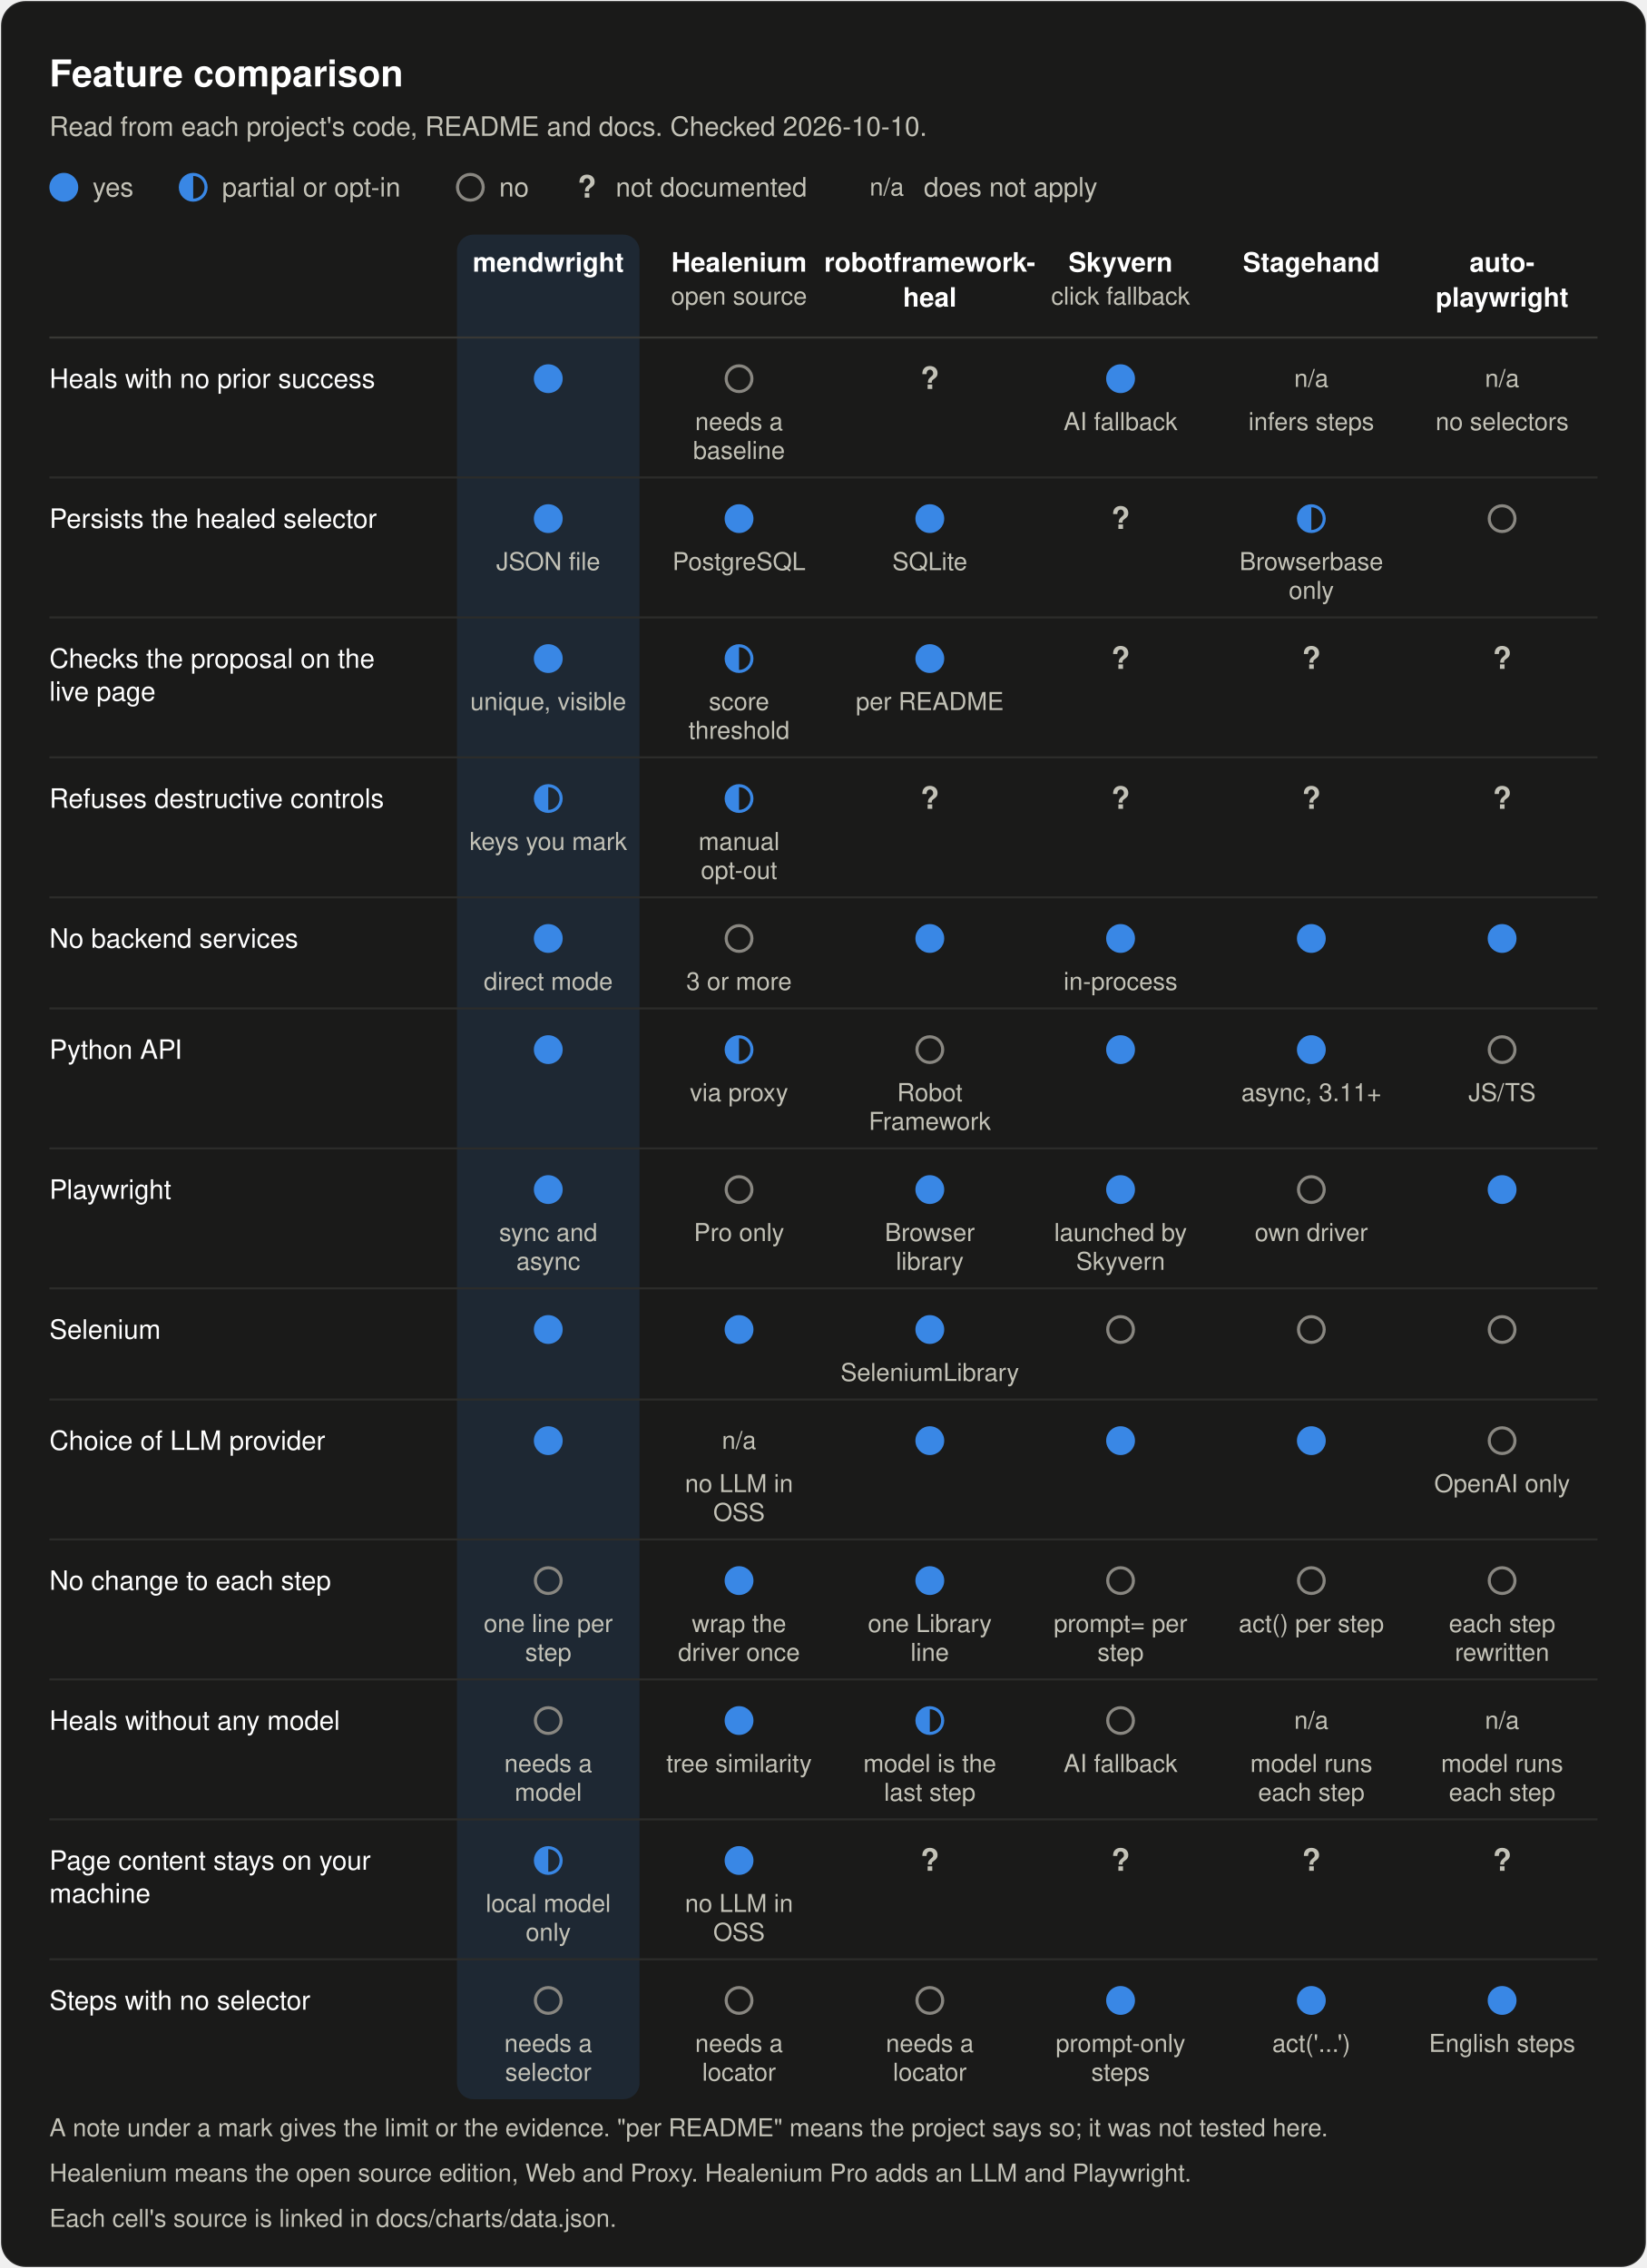
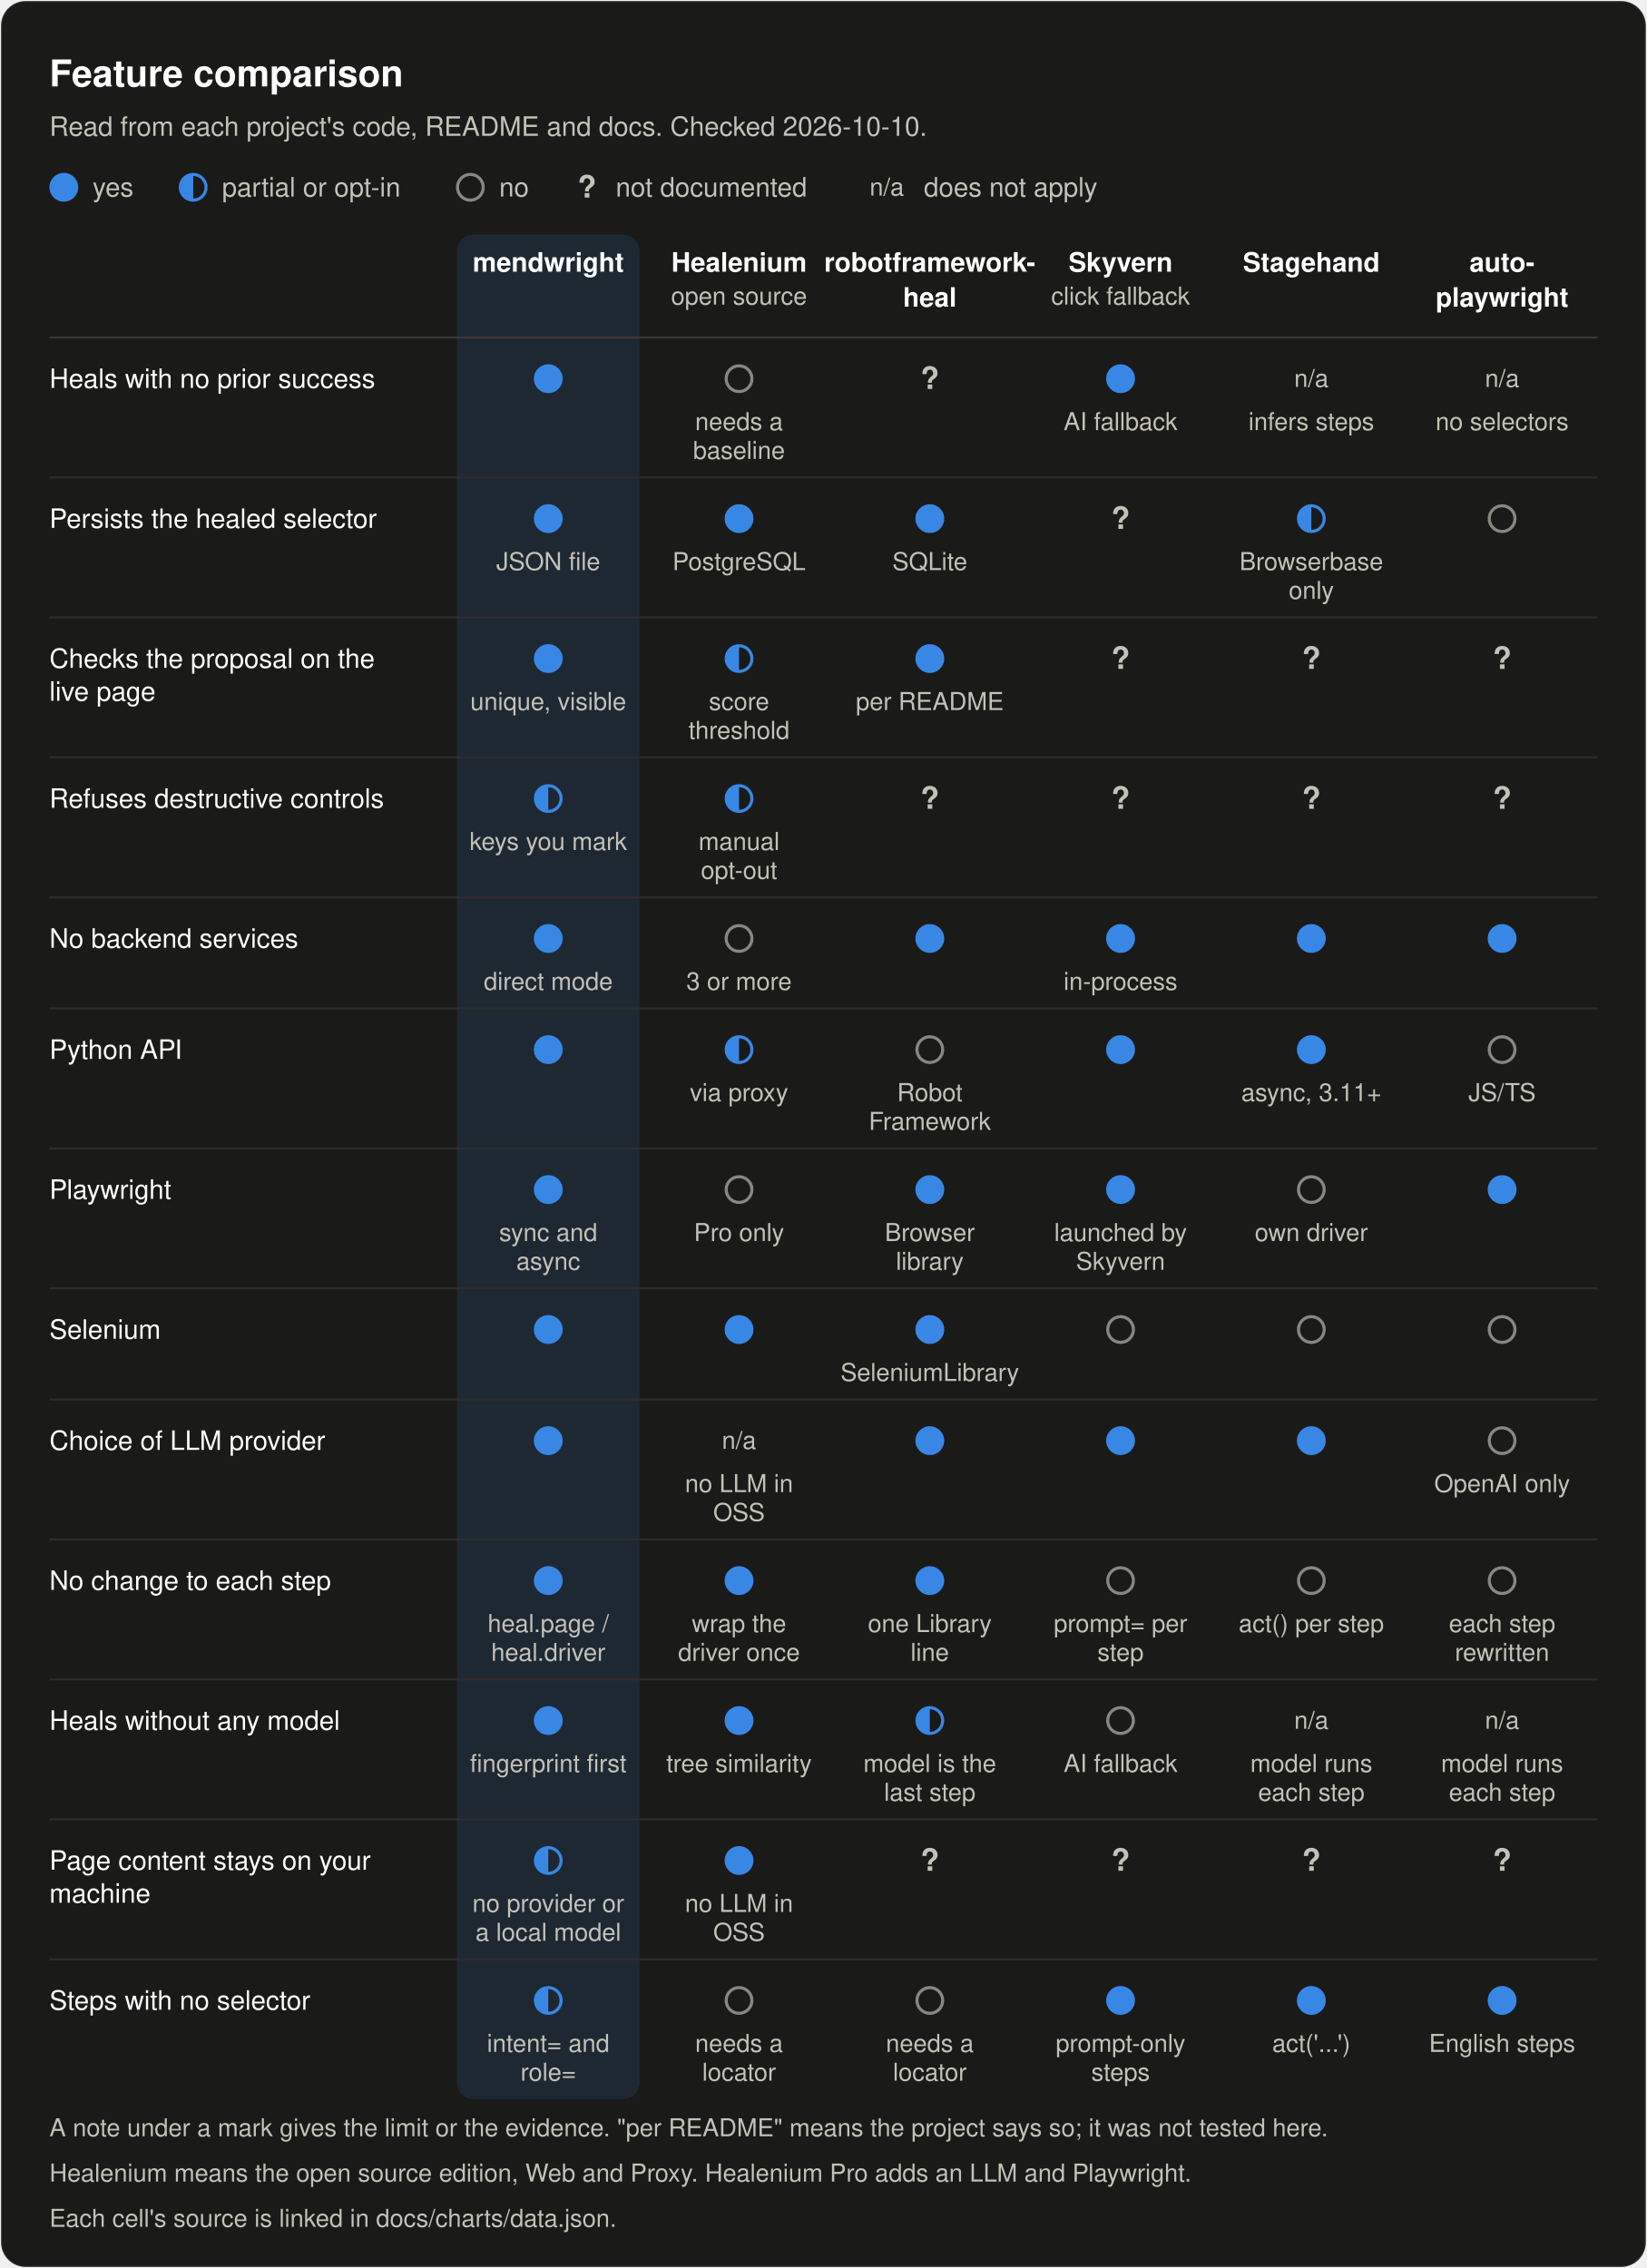
<svg xmlns="http://www.w3.org/2000/svg" width="800" height="1102" viewBox="0 0 800 1102" role="img" aria-labelledby="title desc" font-family="-apple-system, BlinkMacSystemFont, 'Segoe UI', Helvetica, Arial, sans-serif">
  <rect x="0.5" y="0.5" width="799" height="1101" rx="12" fill="#1a1a19" stroke="#ffffff" stroke-opacity="0.1" />
  <text x="24" y="42" font-size="18" font-weight="600" fill="#ffffff">Feature comparison</text>
  <text x="24" y="66" font-size="13" fill="#c3c2b7">Read from each project's code, README and docs. Checked 2026-10-10.</text>
  <circle class="mark" cx="31" cy="91" r="7" fill="#3987e5" />
  <text x="45" y="95.5" font-size="13" fill="#c3c2b7">yes</text>
  <circle class="mark" cx="93.85" cy="91" r="6.25" fill="none" stroke="#3987e5" stroke-width="1.5" />
  <path class="mark" d="M93.85 84.75A6.25 6.25 0 0 0 93.85 97.25Z" fill="#3987e5" />
  <text x="107.85" y="95.5" font-size="13" fill="#c3c2b7">partial or opt-in</text>
  <circle class="mark" cx="228.48" cy="91" r="6.25" fill="none" stroke="#898781" stroke-width="1.5" />
  <text x="242.48" y="95.5" font-size="13" fill="#c3c2b7">no</text>
  <text x="285.09" y="96" font-size="15" font-weight="600" fill="#c3c2b7" text-anchor="middle">?</text>
  <text x="299.09" y="95.5" font-size="13" fill="#c3c2b7">not documented</text>
  <text x="430.77" y="95" font-size="12" fill="#c3c2b7" text-anchor="middle">n/a</text>
  <text x="448.77" y="95.5" font-size="13" fill="#c3c2b7">does not apply</text>
  <rect x="222" y="114" width="88.67" height="906" rx="8" fill="#3987e5" fill-opacity="0.13" />
  <text x="266.33" y="132" font-size="13" font-weight="600" fill="#ffffff" text-anchor="middle">mendwright</text>
  <text x="359" y="132" font-size="13" font-weight="600" fill="#ffffff" text-anchor="middle">Healenium</text>
  <text x="359" y="148" font-size="12" fill="#c3c2b7" text-anchor="middle">open source</text>
  <text x="451.67" y="132" font-size="13" font-weight="600" fill="#ffffff" text-anchor="middle">robotframework-</text>
  <text x="451.67" y="149" font-size="13" font-weight="600" fill="#ffffff" text-anchor="middle">heal</text>
  <text x="544.33" y="132" font-size="13" font-weight="600" fill="#ffffff" text-anchor="middle">Skyvern</text>
  <text x="544.33" y="148" font-size="12" fill="#c3c2b7" text-anchor="middle">click fallback</text>
  <text x="637" y="132" font-size="13" font-weight="600" fill="#ffffff" text-anchor="middle">Stagehand</text>
  <text x="729.67" y="132" font-size="13" font-weight="600" fill="#ffffff" text-anchor="middle">auto-</text>
  <text x="729.67" y="149" font-size="13" font-weight="600" fill="#ffffff" text-anchor="middle">playwright</text>
  <line x1="24" y1="164" x2="776" y2="164" stroke="#383835" stroke-width="1" />
  <text x="24" y="188.5" font-size="13" fill="#ffffff">Heals with no prior success</text>
  <circle class="mark" cx="266.33" cy="184" r="7" fill="#3987e5" />
  <circle class="mark" cx="359" cy="184" r="6.25" fill="none" stroke="#898781" stroke-width="1.5" />
  <text x="359" y="209" font-size="12" fill="#c3c2b7" text-anchor="middle">needs a</text>
  <text x="359" y="223" font-size="12" fill="#c3c2b7" text-anchor="middle">baseline</text>
  <text x="451.67" y="189" font-size="15" font-weight="600" fill="#c3c2b7" text-anchor="middle">?</text>
  <circle class="mark" cx="544.33" cy="184" r="7" fill="#3987e5" />
  <text x="544.33" y="209" font-size="12" fill="#c3c2b7" text-anchor="middle">AI fallback</text>
  <text x="637" y="188" font-size="12" fill="#c3c2b7" text-anchor="middle">n/a</text>
  <text x="637" y="209" font-size="12" fill="#c3c2b7" text-anchor="middle">infers steps</text>
  <text x="729.67" y="188" font-size="12" fill="#c3c2b7" text-anchor="middle">n/a</text>
  <text x="729.67" y="209" font-size="12" fill="#c3c2b7" text-anchor="middle">no selectors</text>
  <line x1="24" y1="232" x2="776" y2="232" stroke="#2c2c2a" stroke-width="1" />
  <text x="24" y="256.5" font-size="13" fill="#ffffff">Persists the healed selector</text>
  <circle class="mark" cx="266.33" cy="252" r="7" fill="#3987e5" />
  <text x="266.33" y="277" font-size="12" fill="#c3c2b7" text-anchor="middle">JSON file</text>
  <circle class="mark" cx="359" cy="252" r="7" fill="#3987e5" />
  <text x="359" y="277" font-size="12" fill="#c3c2b7" text-anchor="middle">PostgreSQL</text>
  <circle class="mark" cx="451.67" cy="252" r="7" fill="#3987e5" />
  <text x="451.67" y="277" font-size="12" fill="#c3c2b7" text-anchor="middle">SQLite</text>
  <text x="544.33" y="257" font-size="15" font-weight="600" fill="#c3c2b7" text-anchor="middle">?</text>
  <circle class="mark" cx="637" cy="252" r="6.25" fill="none" stroke="#3987e5" stroke-width="1.5" />
  <path class="mark" d="M637 245.75A6.25 6.25 0 0 0 637 258.25Z" fill="#3987e5" />
  <text x="637" y="277" font-size="12" fill="#c3c2b7" text-anchor="middle">Browserbase</text>
  <text x="637" y="291" font-size="12" fill="#c3c2b7" text-anchor="middle">only</text>
  <circle class="mark" cx="729.67" cy="252" r="6.25" fill="none" stroke="#898781" stroke-width="1.5" />
  <line x1="24" y1="300" x2="776" y2="300" stroke="#2c2c2a" stroke-width="1" />
  <text x="24" y="324.5" font-size="13" fill="#ffffff">Checks the proposal on the</text>
  <text x="24" y="340.5" font-size="13" fill="#ffffff">live page</text>
  <circle class="mark" cx="266.33" cy="320" r="7" fill="#3987e5" />
  <text x="266.33" y="345" font-size="12" fill="#c3c2b7" text-anchor="middle">unique, visible</text>
  <circle class="mark" cx="359" cy="320" r="6.25" fill="none" stroke="#3987e5" stroke-width="1.5" />
  <path class="mark" d="M359 313.75A6.25 6.25 0 0 0 359 326.25Z" fill="#3987e5" />
  <text x="359" y="345" font-size="12" fill="#c3c2b7" text-anchor="middle">score</text>
  <text x="359" y="359" font-size="12" fill="#c3c2b7" text-anchor="middle">threshold</text>
  <circle class="mark" cx="451.67" cy="320" r="7" fill="#3987e5" />
  <text x="451.67" y="345" font-size="12" fill="#c3c2b7" text-anchor="middle">per README</text>
  <text x="544.33" y="325" font-size="15" font-weight="600" fill="#c3c2b7" text-anchor="middle">?</text>
  <text x="637" y="325" font-size="15" font-weight="600" fill="#c3c2b7" text-anchor="middle">?</text>
  <text x="729.67" y="325" font-size="15" font-weight="600" fill="#c3c2b7" text-anchor="middle">?</text>
  <line x1="24" y1="368" x2="776" y2="368" stroke="#2c2c2a" stroke-width="1" />
  <text x="24" y="392.5" font-size="13" fill="#ffffff">Refuses destructive controls</text>
  <circle class="mark" cx="266.33" cy="388" r="6.25" fill="none" stroke="#3987e5" stroke-width="1.5" />
  <path class="mark" d="M266.33 381.75A6.25 6.25 0 0 0 266.33 394.25Z" fill="#3987e5" />
  <text x="266.33" y="413" font-size="12" fill="#c3c2b7" text-anchor="middle">keys you mark</text>
  <circle class="mark" cx="359" cy="388" r="6.25" fill="none" stroke="#3987e5" stroke-width="1.5" />
  <path class="mark" d="M359 381.75A6.25 6.25 0 0 0 359 394.25Z" fill="#3987e5" />
  <text x="359" y="413" font-size="12" fill="#c3c2b7" text-anchor="middle">manual</text>
  <text x="359" y="427" font-size="12" fill="#c3c2b7" text-anchor="middle">opt-out</text>
  <text x="451.67" y="393" font-size="15" font-weight="600" fill="#c3c2b7" text-anchor="middle">?</text>
  <text x="544.33" y="393" font-size="15" font-weight="600" fill="#c3c2b7" text-anchor="middle">?</text>
  <text x="637" y="393" font-size="15" font-weight="600" fill="#c3c2b7" text-anchor="middle">?</text>
  <text x="729.67" y="393" font-size="15" font-weight="600" fill="#c3c2b7" text-anchor="middle">?</text>
  <line x1="24" y1="436" x2="776" y2="436" stroke="#2c2c2a" stroke-width="1" />
  <text x="24" y="460.5" font-size="13" fill="#ffffff">No backend services</text>
  <circle class="mark" cx="266.33" cy="456" r="7" fill="#3987e5" />
  <text x="266.33" y="481" font-size="12" fill="#c3c2b7" text-anchor="middle">direct mode</text>
  <circle class="mark" cx="359" cy="456" r="6.25" fill="none" stroke="#898781" stroke-width="1.5" />
  <text x="359" y="481" font-size="12" fill="#c3c2b7" text-anchor="middle">3 or more</text>
  <circle class="mark" cx="451.67" cy="456" r="7" fill="#3987e5" />
  <circle class="mark" cx="544.33" cy="456" r="7" fill="#3987e5" />
  <text x="544.33" y="481" font-size="12" fill="#c3c2b7" text-anchor="middle">in-process</text>
  <circle class="mark" cx="637" cy="456" r="7" fill="#3987e5" />
  <circle class="mark" cx="729.67" cy="456" r="7" fill="#3987e5" />
  <line x1="24" y1="490" x2="776" y2="490" stroke="#2c2c2a" stroke-width="1" />
  <text x="24" y="514.5" font-size="13" fill="#ffffff">Python API</text>
  <circle class="mark" cx="266.33" cy="510" r="7" fill="#3987e5" />
  <circle class="mark" cx="359" cy="510" r="6.25" fill="none" stroke="#3987e5" stroke-width="1.5" />
  <path class="mark" d="M359 503.75A6.25 6.25 0 0 0 359 516.25Z" fill="#3987e5" />
  <text x="359" y="535" font-size="12" fill="#c3c2b7" text-anchor="middle">via proxy</text>
  <circle class="mark" cx="451.67" cy="510" r="6.25" fill="none" stroke="#898781" stroke-width="1.5" />
  <text x="451.67" y="535" font-size="12" fill="#c3c2b7" text-anchor="middle">Robot</text>
  <text x="451.67" y="549" font-size="12" fill="#c3c2b7" text-anchor="middle">Framework</text>
  <circle class="mark" cx="544.33" cy="510" r="7" fill="#3987e5" />
  <circle class="mark" cx="637" cy="510" r="7" fill="#3987e5" />
  <text x="637" y="535" font-size="12" fill="#c3c2b7" text-anchor="middle">async, 3.11+</text>
  <circle class="mark" cx="729.67" cy="510" r="6.25" fill="none" stroke="#898781" stroke-width="1.5" />
  <text x="729.67" y="535" font-size="12" fill="#c3c2b7" text-anchor="middle">JS/TS</text>
  <line x1="24" y1="558" x2="776" y2="558" stroke="#2c2c2a" stroke-width="1" />
  <text x="24" y="582.5" font-size="13" fill="#ffffff">Playwright</text>
  <circle class="mark" cx="266.33" cy="578" r="7" fill="#3987e5" />
  <text x="266.33" y="603" font-size="12" fill="#c3c2b7" text-anchor="middle">sync and</text>
  <text x="266.33" y="617" font-size="12" fill="#c3c2b7" text-anchor="middle">async</text>
  <circle class="mark" cx="359" cy="578" r="6.25" fill="none" stroke="#898781" stroke-width="1.5" />
  <text x="359" y="603" font-size="12" fill="#c3c2b7" text-anchor="middle">Pro only</text>
  <circle class="mark" cx="451.67" cy="578" r="7" fill="#3987e5" />
  <text x="451.67" y="603" font-size="12" fill="#c3c2b7" text-anchor="middle">Browser</text>
  <text x="451.67" y="617" font-size="12" fill="#c3c2b7" text-anchor="middle">library</text>
  <circle class="mark" cx="544.33" cy="578" r="7" fill="#3987e5" />
  <text x="544.33" y="603" font-size="12" fill="#c3c2b7" text-anchor="middle">launched by</text>
  <text x="544.33" y="617" font-size="12" fill="#c3c2b7" text-anchor="middle">Skyvern</text>
  <circle class="mark" cx="637" cy="578" r="6.25" fill="none" stroke="#898781" stroke-width="1.5" />
  <text x="637" y="603" font-size="12" fill="#c3c2b7" text-anchor="middle">own driver</text>
  <circle class="mark" cx="729.67" cy="578" r="7" fill="#3987e5" />
  <line x1="24" y1="626" x2="776" y2="626" stroke="#2c2c2a" stroke-width="1" />
  <text x="24" y="650.5" font-size="13" fill="#ffffff">Selenium</text>
  <circle class="mark" cx="266.33" cy="646" r="7" fill="#3987e5" />
  <circle class="mark" cx="359" cy="646" r="7" fill="#3987e5" />
  <circle class="mark" cx="451.67" cy="646" r="7" fill="#3987e5" />
  <text x="451.67" y="671" font-size="12" fill="#c3c2b7" text-anchor="middle">SeleniumLibrary</text>
  <circle class="mark" cx="544.33" cy="646" r="6.25" fill="none" stroke="#898781" stroke-width="1.5" />
  <circle class="mark" cx="637" cy="646" r="6.25" fill="none" stroke="#898781" stroke-width="1.5" />
  <circle class="mark" cx="729.67" cy="646" r="6.25" fill="none" stroke="#898781" stroke-width="1.5" />
  <line x1="24" y1="680" x2="776" y2="680" stroke="#2c2c2a" stroke-width="1" />
  <text x="24" y="704.5" font-size="13" fill="#ffffff">Choice of LLM provider</text>
  <circle class="mark" cx="266.33" cy="700" r="7" fill="#3987e5" />
  <text x="359" y="704" font-size="12" fill="#c3c2b7" text-anchor="middle">n/a</text>
  <text x="359" y="725" font-size="12" fill="#c3c2b7" text-anchor="middle">no LLM in</text>
  <text x="359" y="739" font-size="12" fill="#c3c2b7" text-anchor="middle">OSS</text>
  <circle class="mark" cx="451.67" cy="700" r="7" fill="#3987e5" />
  <circle class="mark" cx="544.33" cy="700" r="7" fill="#3987e5" />
  <circle class="mark" cx="637" cy="700" r="7" fill="#3987e5" />
  <circle class="mark" cx="729.67" cy="700" r="6.25" fill="none" stroke="#898781" stroke-width="1.5" />
  <text x="729.67" y="725" font-size="12" fill="#c3c2b7" text-anchor="middle">OpenAI only</text>
  <line x1="24" y1="748" x2="776" y2="748" stroke="#2c2c2a" stroke-width="1" />
  <text x="24" y="772.5" font-size="13" fill="#ffffff">No change to each step</text>
-   <circle class="mark" cx="266.33" cy="768" r="6.25" fill="none" stroke="#898781" stroke-width="1.5" />
-   <text x="266.33" y="793" font-size="12" fill="#c3c2b7" text-anchor="middle">one line per</text>
-   <text x="266.33" y="807" font-size="12" fill="#c3c2b7" text-anchor="middle">step</text>
+   <circle class="mark" cx="266.33" cy="768" r="7" fill="#3987e5" />
+   <text x="266.33" y="793" font-size="12" fill="#c3c2b7" text-anchor="middle">heal.page /</text>
+   <text x="266.33" y="807" font-size="12" fill="#c3c2b7" text-anchor="middle">heal.driver</text>
  <circle class="mark" cx="359" cy="768" r="7" fill="#3987e5" />
  <text x="359" y="793" font-size="12" fill="#c3c2b7" text-anchor="middle">wrap the</text>
  <text x="359" y="807" font-size="12" fill="#c3c2b7" text-anchor="middle">driver once</text>
  <circle class="mark" cx="451.67" cy="768" r="7" fill="#3987e5" />
  <text x="451.67" y="793" font-size="12" fill="#c3c2b7" text-anchor="middle">one Library</text>
  <text x="451.67" y="807" font-size="12" fill="#c3c2b7" text-anchor="middle">line</text>
  <circle class="mark" cx="544.33" cy="768" r="6.25" fill="none" stroke="#898781" stroke-width="1.5" />
  <text x="544.33" y="793" font-size="12" fill="#c3c2b7" text-anchor="middle">prompt= per</text>
  <text x="544.33" y="807" font-size="12" fill="#c3c2b7" text-anchor="middle">step</text>
  <circle class="mark" cx="637" cy="768" r="6.25" fill="none" stroke="#898781" stroke-width="1.5" />
  <text x="637" y="793" font-size="12" fill="#c3c2b7" text-anchor="middle">act() per step</text>
  <circle class="mark" cx="729.67" cy="768" r="6.25" fill="none" stroke="#898781" stroke-width="1.5" />
  <text x="729.67" y="793" font-size="12" fill="#c3c2b7" text-anchor="middle">each step</text>
  <text x="729.67" y="807" font-size="12" fill="#c3c2b7" text-anchor="middle">rewritten</text>
  <line x1="24" y1="816" x2="776" y2="816" stroke="#2c2c2a" stroke-width="1" />
  <text x="24" y="840.5" font-size="13" fill="#ffffff">Heals without any model</text>
-   <circle class="mark" cx="266.33" cy="836" r="6.25" fill="none" stroke="#898781" stroke-width="1.5" />
-   <text x="266.33" y="861" font-size="12" fill="#c3c2b7" text-anchor="middle">needs a</text>
-   <text x="266.33" y="875" font-size="12" fill="#c3c2b7" text-anchor="middle">model</text>
+   <circle class="mark" cx="266.33" cy="836" r="7" fill="#3987e5" />
+   <text x="266.33" y="861" font-size="12" fill="#c3c2b7" text-anchor="middle">fingerprint first</text>
  <circle class="mark" cx="359" cy="836" r="7" fill="#3987e5" />
  <text x="359" y="861" font-size="12" fill="#c3c2b7" text-anchor="middle">tree similarity</text>
  <circle class="mark" cx="451.67" cy="836" r="6.25" fill="none" stroke="#3987e5" stroke-width="1.5" />
  <path class="mark" d="M451.67 829.75A6.25 6.25 0 0 0 451.67 842.25Z" fill="#3987e5" />
  <text x="451.67" y="861" font-size="12" fill="#c3c2b7" text-anchor="middle">model is the</text>
  <text x="451.67" y="875" font-size="12" fill="#c3c2b7" text-anchor="middle">last step</text>
  <circle class="mark" cx="544.33" cy="836" r="6.25" fill="none" stroke="#898781" stroke-width="1.5" />
  <text x="544.33" y="861" font-size="12" fill="#c3c2b7" text-anchor="middle">AI fallback</text>
  <text x="637" y="840" font-size="12" fill="#c3c2b7" text-anchor="middle">n/a</text>
  <text x="637" y="861" font-size="12" fill="#c3c2b7" text-anchor="middle">model runs</text>
  <text x="637" y="875" font-size="12" fill="#c3c2b7" text-anchor="middle">each step</text>
  <text x="729.67" y="840" font-size="12" fill="#c3c2b7" text-anchor="middle">n/a</text>
  <text x="729.67" y="861" font-size="12" fill="#c3c2b7" text-anchor="middle">model runs</text>
  <text x="729.67" y="875" font-size="12" fill="#c3c2b7" text-anchor="middle">each step</text>
  <line x1="24" y1="884" x2="776" y2="884" stroke="#2c2c2a" stroke-width="1" />
  <text x="24" y="908.5" font-size="13" fill="#ffffff">Page content stays on your</text>
  <text x="24" y="924.5" font-size="13" fill="#ffffff">machine</text>
  <circle class="mark" cx="266.33" cy="904" r="6.25" fill="none" stroke="#3987e5" stroke-width="1.5" />
  <path class="mark" d="M266.33 897.75A6.25 6.25 0 0 0 266.33 910.25Z" fill="#3987e5" />
-   <text x="266.33" y="929" font-size="12" fill="#c3c2b7" text-anchor="middle">local model</text>
-   <text x="266.33" y="943" font-size="12" fill="#c3c2b7" text-anchor="middle">only</text>
+   <text x="266.33" y="929" font-size="12" fill="#c3c2b7" text-anchor="middle">no provider or</text>
+   <text x="266.33" y="943" font-size="12" fill="#c3c2b7" text-anchor="middle">a local model</text>
  <circle class="mark" cx="359" cy="904" r="7" fill="#3987e5" />
  <text x="359" y="929" font-size="12" fill="#c3c2b7" text-anchor="middle">no LLM in</text>
  <text x="359" y="943" font-size="12" fill="#c3c2b7" text-anchor="middle">OSS</text>
  <text x="451.67" y="909" font-size="15" font-weight="600" fill="#c3c2b7" text-anchor="middle">?</text>
  <text x="544.33" y="909" font-size="15" font-weight="600" fill="#c3c2b7" text-anchor="middle">?</text>
  <text x="637" y="909" font-size="15" font-weight="600" fill="#c3c2b7" text-anchor="middle">?</text>
  <text x="729.67" y="909" font-size="15" font-weight="600" fill="#c3c2b7" text-anchor="middle">?</text>
  <line x1="24" y1="952" x2="776" y2="952" stroke="#2c2c2a" stroke-width="1" />
  <text x="24" y="976.5" font-size="13" fill="#ffffff">Steps with no selector</text>
-   <circle class="mark" cx="266.33" cy="972" r="6.25" fill="none" stroke="#898781" stroke-width="1.5" />
-   <text x="266.33" y="997" font-size="12" fill="#c3c2b7" text-anchor="middle">needs a</text>
-   <text x="266.33" y="1011" font-size="12" fill="#c3c2b7" text-anchor="middle">selector</text>
+   <circle class="mark" cx="266.33" cy="972" r="6.25" fill="none" stroke="#3987e5" stroke-width="1.5" />
+   <path class="mark" d="M266.33 965.75A6.25 6.25 0 0 0 266.33 978.25Z" fill="#3987e5" />
+   <text x="266.33" y="997" font-size="12" fill="#c3c2b7" text-anchor="middle">intent= and</text>
+   <text x="266.33" y="1011" font-size="12" fill="#c3c2b7" text-anchor="middle">role=</text>
  <circle class="mark" cx="359" cy="972" r="6.25" fill="none" stroke="#898781" stroke-width="1.5" />
  <text x="359" y="997" font-size="12" fill="#c3c2b7" text-anchor="middle">needs a</text>
  <text x="359" y="1011" font-size="12" fill="#c3c2b7" text-anchor="middle">locator</text>
  <circle class="mark" cx="451.67" cy="972" r="6.25" fill="none" stroke="#898781" stroke-width="1.5" />
  <text x="451.67" y="997" font-size="12" fill="#c3c2b7" text-anchor="middle">needs a</text>
  <text x="451.67" y="1011" font-size="12" fill="#c3c2b7" text-anchor="middle">locator</text>
  <circle class="mark" cx="544.33" cy="972" r="7" fill="#3987e5" />
  <text x="544.33" y="997" font-size="12" fill="#c3c2b7" text-anchor="middle">prompt-only</text>
  <text x="544.33" y="1011" font-size="12" fill="#c3c2b7" text-anchor="middle">steps</text>
  <circle class="mark" cx="637" cy="972" r="7" fill="#3987e5" />
  <text x="637" y="997" font-size="12" fill="#c3c2b7" text-anchor="middle">act('...')</text>
  <circle class="mark" cx="729.67" cy="972" r="7" fill="#3987e5" />
  <text x="729.67" y="997" font-size="12" fill="#c3c2b7" text-anchor="middle">English steps</text>
  <text x="24" y="1038" font-size="12" fill="#c3c2b7">A note under a mark gives the limit or the evidence. "per README" means the project says so; it was not tested here.</text>
  <text x="24" y="1060" font-size="12" fill="#c3c2b7">Healenium means the open source edition, Web and Proxy. Healenium Pro adds an LLM and Playwright.</text>
  <text x="24" y="1082" font-size="12" fill="#c3c2b7">Each cell's source is linked in docs/charts/data.json.</text>
</svg>
